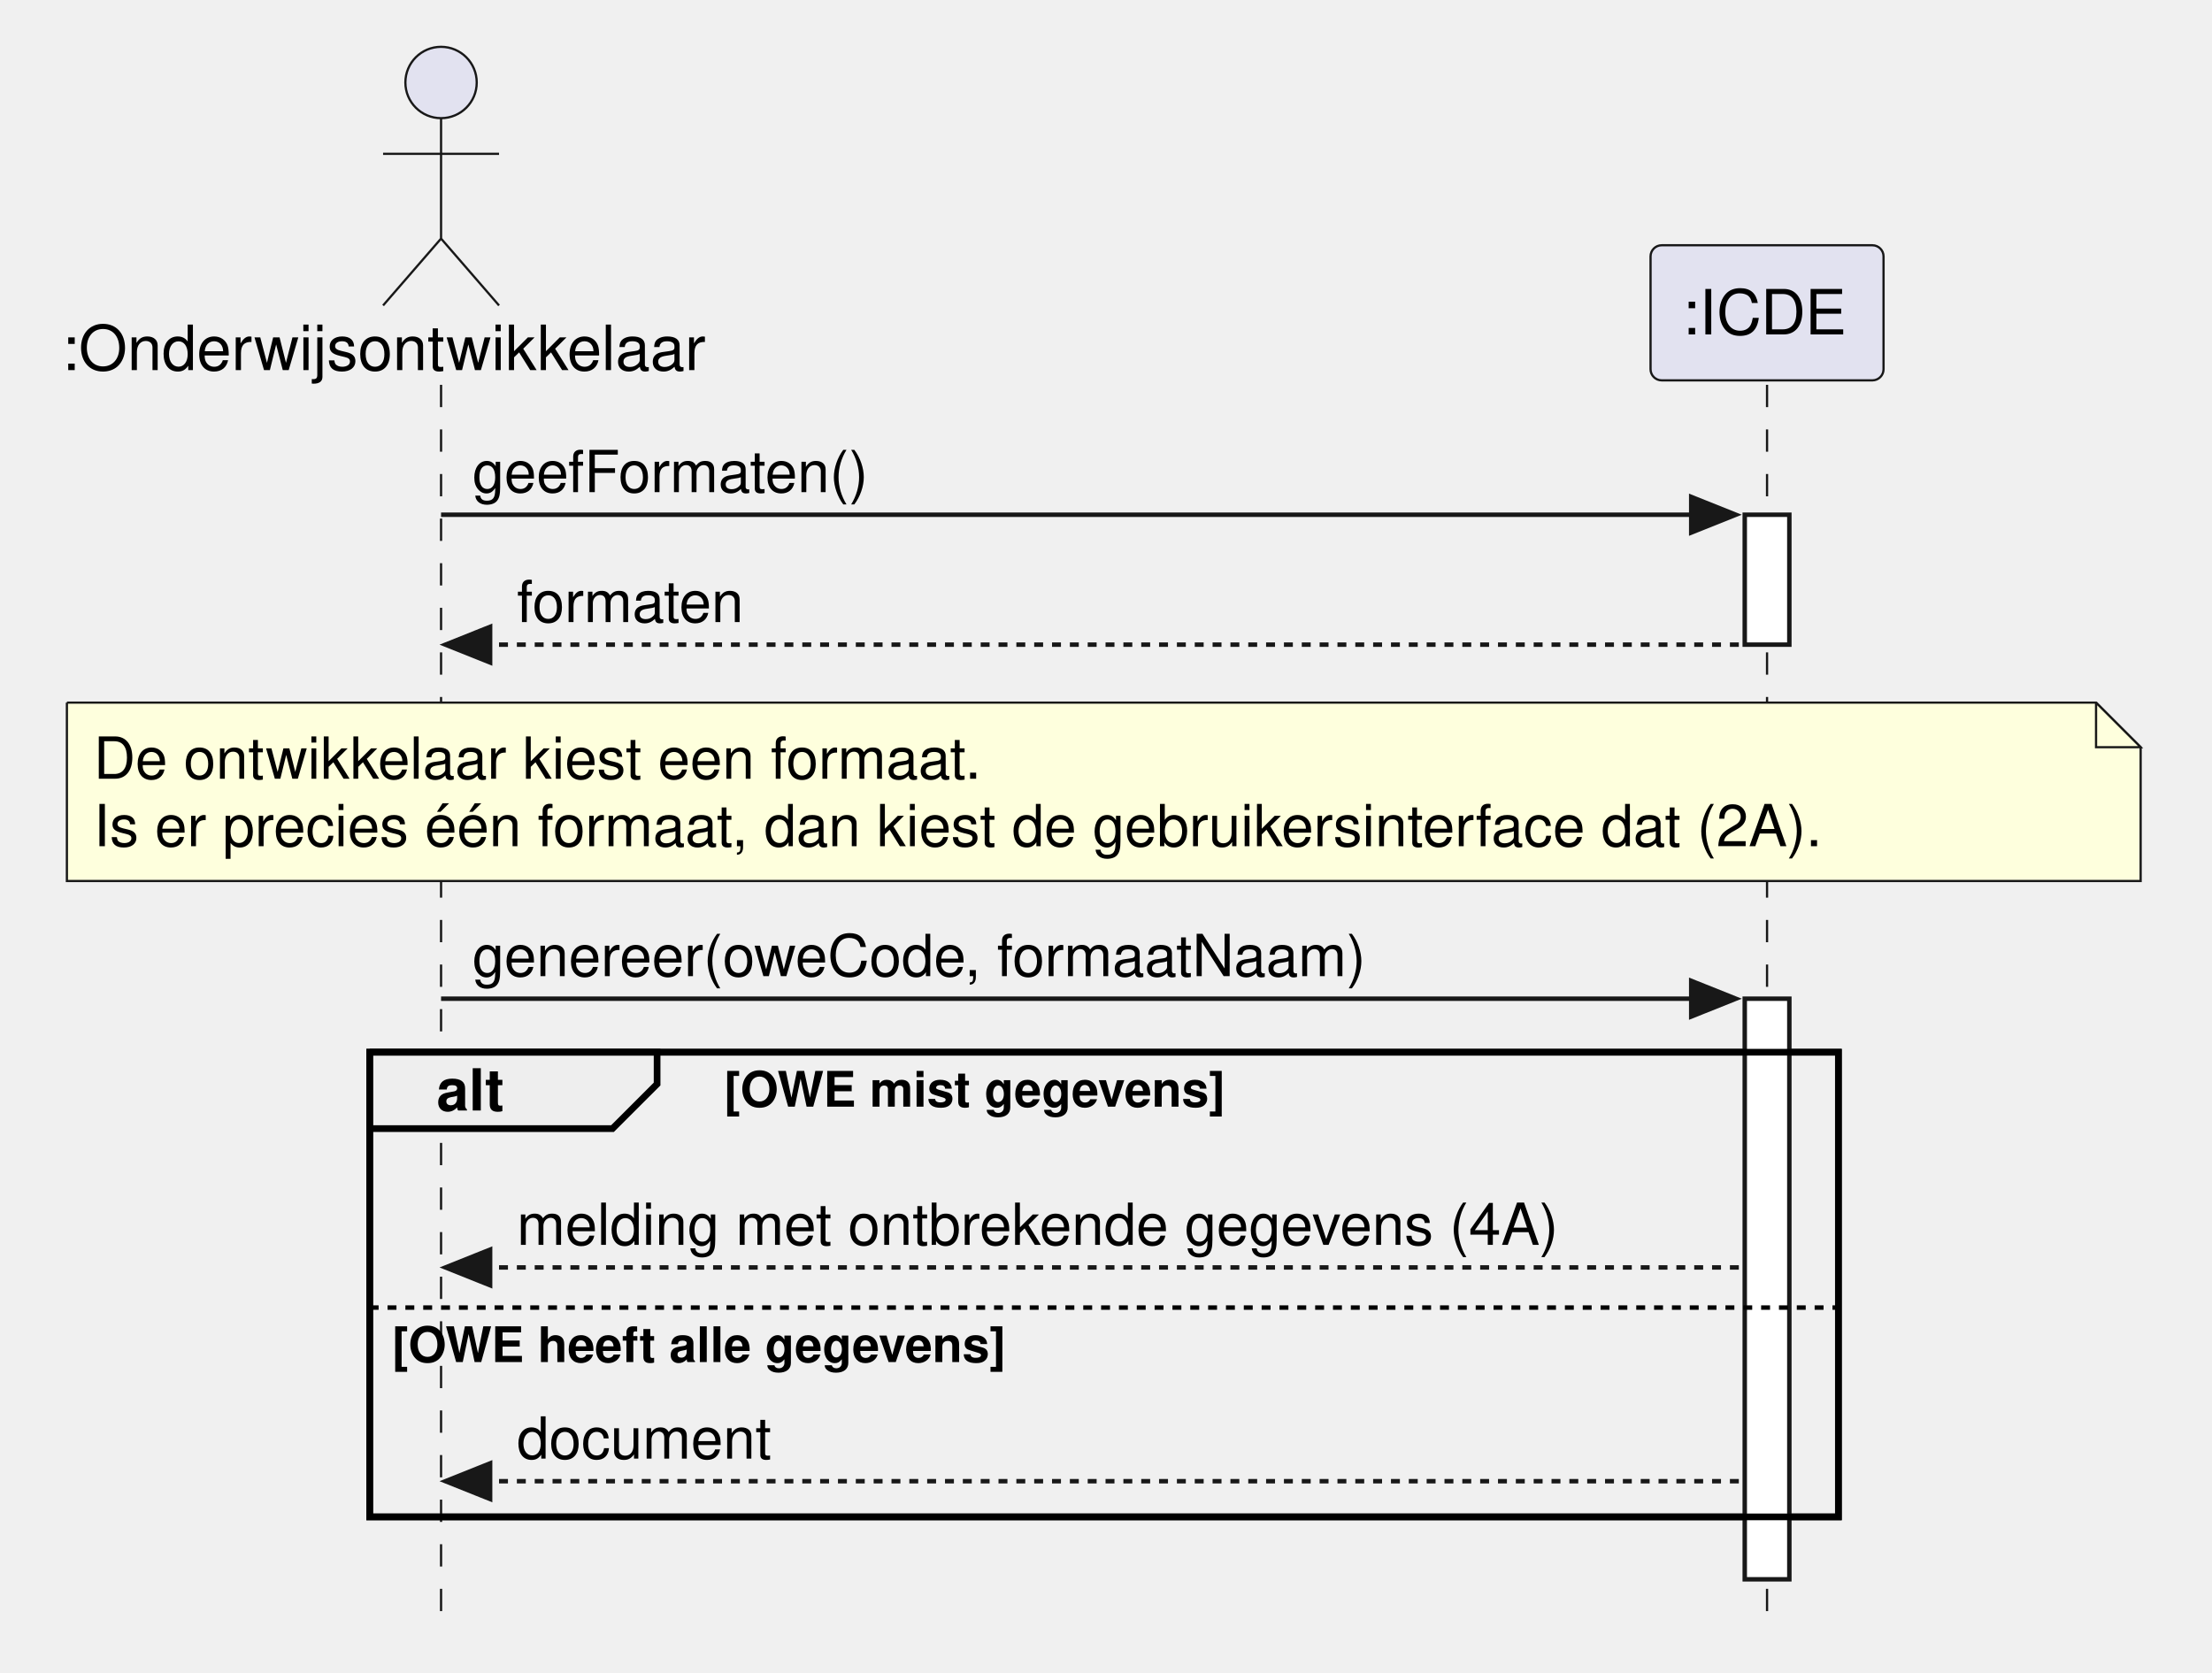
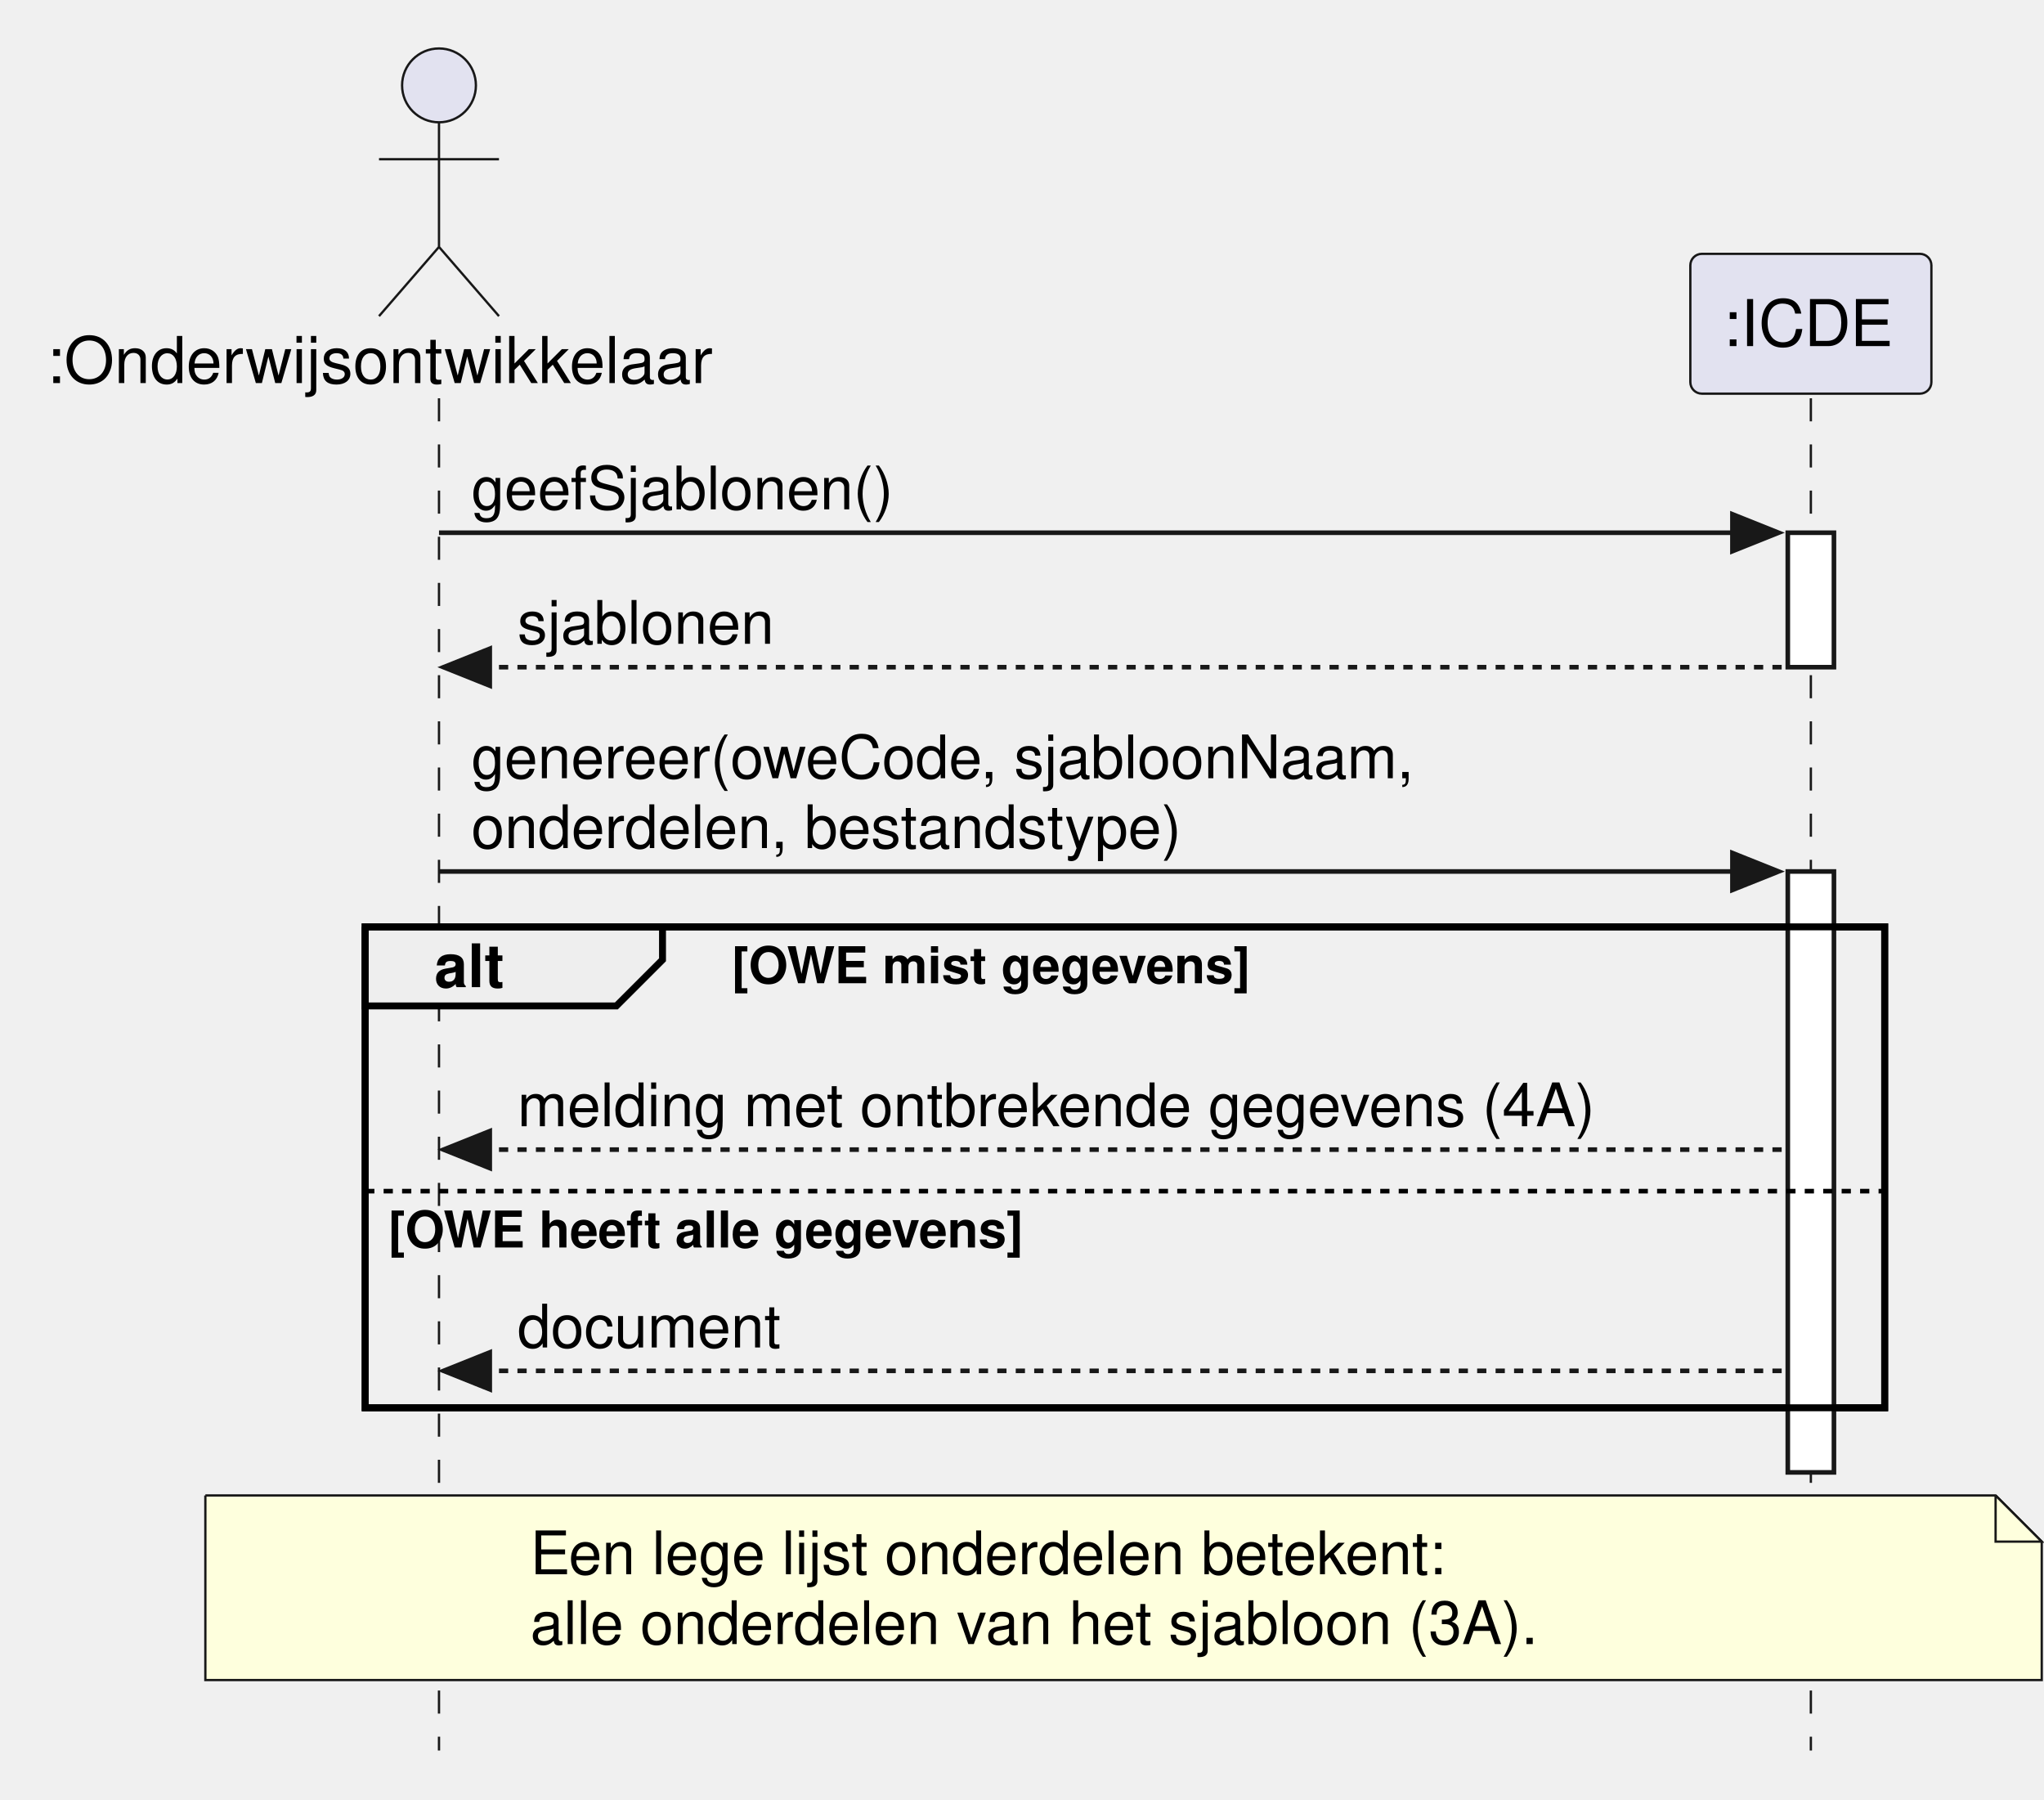
- <svg xmlns="http://www.w3.org/2000/svg" version="1.1" data-diagram-type="SEQUENCE" style="width:496px;height:375px;background:#FFFFFF;" width="496px" height="375px" viewBox="0 0 496 375" zoomAndPan="magnify" preserveAspectRatio="none" contentStyleType="text/css">
+ <svg xmlns="http://www.w3.org/2000/svg" version="1.1" data-diagram-type="SEQUENCE" style="width:443px;height:390px;background:#FFFFFF;" width="443px" height="390px" viewBox="0 0 443 390" zoomAndPan="magnify" preserveAspectRatio="none" contentStyleType="text/css">
  <defs />
  <g font-family="sans-serif" lengthAdjust="spacing">
-     <rect x="82.899" y="235.961" width="329.328" height="104.203" fill="none" style="stroke:#000;stroke-width:1.5;" />
+     <rect x="79.144" y="200.828" width="329.328" height="104.203" fill="none" style="stroke:#000;stroke-width:1.5;" />
    <g>
-       <rect x="95.399" y="86.297" width="8" height="277.867" fill="#000" fill-opacity="0" />
-       <line x1="98.899" y1="86.297" x2="98.899" y2="364.164" style="stroke:#181818;stroke-width:0.5;stroke-dasharray:5,5;" />
+       <rect x="91.644" y="86.297" width="8" height="293" fill="#000" fill-opacity="0" />
+       <line x1="95.144" y1="86.297" x2="95.144" y2="379.297" style="stroke:#181818;stroke-width:0.5;stroke-dasharray:5,5;" />
    </g>
    <g>
-       <rect x="392.727" y="86.297" width="8" height="277.867" fill="#000" fill-opacity="0" />
-       <line x1="396.227" y1="86.297" x2="396.227" y2="364.164" style="stroke:#181818;stroke-width:0.5;stroke-dasharray:5,5;" />
+       <rect x="388.972" y="86.297" width="8" height="293" fill="#000" fill-opacity="0" />
+       <line x1="392.472" y1="86.297" x2="392.472" y2="379.297" style="stroke:#181818;stroke-width:0.5;stroke-dasharray:5,5;" />
    </g>
    <g>
-       <rect x="391.227" y="115.43" width="10" height="29.133" fill="#FFF" style="stroke:#181818;stroke-width:1;" />
+       <rect x="387.472" y="115.43" width="10" height="29.133" fill="#FFF" style="stroke:#181818;stroke-width:1;" />
    </g>
    <g>
-       <rect x="391.227" y="223.961" width="10" height="130.203" fill="#FFF" style="stroke:#181818;stroke-width:1;" />
+       <rect x="387.472" y="188.828" width="10" height="130.203" fill="#FFF" style="stroke:#181818;stroke-width:1;" />
    </g>
-     <text x="13.755" y="82.995" fill="#000" font-size="14" textLength="164.288" font-family="Helvetica">:Onderwijsontwikkelaar</text>
-     <ellipse cx="98.899" cy="18.5" rx="8" ry="8" fill="#E2E2F0" style="stroke:#181818;stroke-width:0.5;" />
-     <path d="M98.899,26.5 L98.899,53.5 M85.899,34.5 L111.899,34.5 M98.899,53.5 L85.899,68.5 M98.899,53.5 L111.899,68.5" style="stroke:#181818;stroke-width:0.5;" fill="none" />
-     <rect x="370.104" y="55" width="52.247" height="30.297" fill="#E2E2F0" style="stroke:#181818;stroke-width:0.5;" rx="2.5" ry="2.5" />
-     <text x="377.104" y="74.995" fill="#000" font-size="14" textLength="38.247" font-family="Helvetica">:ICDE</text>
-     <polygon points="379.227,111.43,389.227,115.43,379.227,119.43" fill="#181818" style="stroke:#181818;stroke-width:1;stroke-linejoin:miter;stroke-miterlimit:10;" />
-     <line x1="98.899" y1="115.43" x2="385.227" y2="115.43" style="stroke:#181818;stroke-width:1;" />
-     <text x="105.899" y="110.364" fill="#000" font-size="13" textLength="101.708" font-family="Helvetica">geefFormaten()</text>
-     <polygon points="109.899,140.563,99.899,144.563,109.899,148.563" fill="#181818" style="stroke:#181818;stroke-width:1;stroke-linejoin:miter;stroke-miterlimit:10;" />
-     <line x1="103.899" y1="144.563" x2="390.227" y2="144.563" style="stroke:#181818;stroke-width:1;stroke-dasharray:2,2;" />
-     <text x="115.899" y="139.497" fill="#000" font-size="13" textLength="59.839" font-family="Helvetica">formaten</text>
-     <path d="M15,157.563 L15,197.563 L480,197.563 L480,167.563 L470,157.563 L15,157.563" style="stroke:#181818;stroke-width:0.5;" fill="#FEFFDD" />
-     <path d="M470,157.563 L470,167.563 L480,167.563 L470,157.563" style="stroke:#181818;stroke-width:0.5;" fill="#FEFFDD" />
-     <text x="21" y="174.629" fill="#000" font-size="13" textLength="228.96" font-family="Helvetica">De ontwikkelaar kiest een formaat.</text>
-     <text x="21" y="189.762" fill="#000" font-size="13" textLength="444.126" font-family="Helvetica">Is er precies één formaat, dan kiest de gebruikersinterface dat (2A).</text>
-     <polygon points="379.227,219.961,389.227,223.961,379.227,227.961" fill="#181818" style="stroke:#181818;stroke-width:1;stroke-linejoin:miter;stroke-miterlimit:10;" />
-     <line x1="98.899" y1="223.961" x2="385.227" y2="223.961" style="stroke:#181818;stroke-width:1;" />
-     <text x="105.899" y="218.895" fill="#000" font-size="13" textLength="227.335" font-family="Helvetica">genereer(oweCode, formaatNaam)</text>
-     <path d="M82.899,235.961 L147.342,235.961 L147.342,243.094 L137.342,253.094 L82.899,253.094 L82.899,235.961" style="stroke:#000;stroke-width:1.5;" fill="#EEE" />
-     <rect x="82.899" y="235.961" width="329.328" height="104.203" fill="none" style="stroke:#000;stroke-width:1.5;" />
-     <text x="97.899" y="249.028" fill="#000" font-size="13" textLength="19.443" font-weight="700" font-family="Helvetica">alt</text>
-     <text x="162.342" y="248.171" fill="#000" font-size="11" textLength="133.429" font-weight="700" font-family="Helvetica">[OWE mist gegevens]</text>
-     <polygon points="109.899,280.227,99.899,284.227,109.899,288.227" fill="#181818" style="stroke:#181818;stroke-width:1;stroke-linejoin:miter;stroke-miterlimit:10;" />
-     <line x1="103.899" y1="284.227" x2="390.227" y2="284.227" style="stroke:#181818;stroke-width:1;stroke-dasharray:2,2;" />
-     <text x="115.899" y="279.161" fill="#000" font-size="13" textLength="268.328" font-family="Helvetica">melding met ontbrekende gegevens (4A)</text>
-     <line x1="82.899" y1="293.227" x2="412.227" y2="293.227" style="stroke:#000;stroke-width:1;stroke-dasharray:2,2;" />
-     <text x="87.899" y="305.437" fill="#000" font-size="11" textLength="165.44" font-weight="700" font-family="Helvetica">[OWE heeft alle gegevens]</text>
-     <polygon points="109.899,328.164,99.899,332.164,109.899,336.164" fill="#181818" style="stroke:#181818;stroke-width:1;stroke-linejoin:miter;stroke-miterlimit:10;" />
-     <line x1="103.899" y1="332.164" x2="390.227" y2="332.164" style="stroke:#181818;stroke-width:1;stroke-dasharray:2,2;" />
-     <text x="115.899" y="327.098" fill="#000" font-size="13" textLength="65.59" font-family="Helvetica">document</text>
+     <text x="10" y="82.995" fill="#000" font-size="14" textLength="164.288" font-family="Helvetica">:Onderwijsontwikkelaar</text>
+     <ellipse cx="95.144" cy="18.5" rx="8" ry="8" fill="#E2E2F0" style="stroke:#181818;stroke-width:0.5;" />
+     <path d="M95.144,26.5 L95.144,53.5 M82.144,34.5 L108.144,34.5 M95.144,53.5 L82.144,68.5 M95.144,53.5 L108.144,68.5" style="stroke:#181818;stroke-width:0.5;" fill="none" />
+     <rect x="366.349" y="55" width="52.247" height="30.297" fill="#E2E2F0" style="stroke:#181818;stroke-width:0.5;" rx="2.5" ry="2.5" />
+     <text x="373.349" y="74.995" fill="#000" font-size="14" textLength="38.247" font-family="Helvetica">:ICDE</text>
+     <polygon points="375.472,111.43,385.472,115.43,375.472,119.43" fill="#181818" style="stroke:#181818;stroke-width:1;stroke-linejoin:miter;stroke-miterlimit:10;" />
+     <line x1="95.144" y1="115.43" x2="381.472" y2="115.43" style="stroke:#181818;stroke-width:1;" />
+     <text x="102.144" y="110.364" fill="#000" font-size="13" textLength="103.092" font-family="Helvetica">geefSjablonen()</text>
+     <polygon points="106.144,140.563,96.144,144.563,106.144,148.563" fill="#181818" style="stroke:#181818;stroke-width:1;stroke-linejoin:miter;stroke-miterlimit:10;" />
+     <line x1="100.144" y1="144.563" x2="386.472" y2="144.563" style="stroke:#181818;stroke-width:1;stroke-dasharray:2,2;" />
+     <text x="112.144" y="139.497" fill="#000" font-size="13" textLength="62.645" font-family="Helvetica">sjablonen</text>
+     <polygon points="375.472,184.828,385.472,188.828,375.472,192.828" fill="#181818" style="stroke:#181818;stroke-width:1;stroke-linejoin:miter;stroke-miterlimit:10;" />
+     <line x1="95.144" y1="188.828" x2="381.472" y2="188.828" style="stroke:#181818;stroke-width:1;" />
+     <text x="102.144" y="168.629" fill="#000" font-size="13" textLength="229.188" font-family="Helvetica">genereer(oweCode, sjabloonNaam,</text>
+     <text x="102.144" y="183.762" fill="#000" font-size="13" textLength="175.614" font-family="Helvetica">onderdelen, bestandstype)</text>
+     <path d="M79.144,200.828 L143.587,200.828 L143.587,207.961 L133.587,217.961 L79.144,217.961 L79.144,200.828" style="stroke:#000;stroke-width:1.5;" fill="#EEE" />
+     <rect x="79.144" y="200.828" width="329.328" height="104.203" fill="none" style="stroke:#000;stroke-width:1.5;" />
+     <text x="94.144" y="213.895" fill="#000" font-size="13" textLength="19.443" font-weight="700" font-family="Helvetica">alt</text>
+     <text x="158.587" y="213.039" fill="#000" font-size="11" textLength="133.429" font-weight="700" font-family="Helvetica">[OWE mist gegevens]</text>
+     <polygon points="106.144,245.094,96.144,249.094,106.144,253.094" fill="#181818" style="stroke:#181818;stroke-width:1;stroke-linejoin:miter;stroke-miterlimit:10;" />
+     <line x1="100.144" y1="249.094" x2="386.472" y2="249.094" style="stroke:#181818;stroke-width:1;stroke-dasharray:2,2;" />
+     <text x="112.144" y="244.028" fill="#000" font-size="13" textLength="268.328" font-family="Helvetica">melding met ontbrekende gegevens (4A)</text>
+     <line x1="79.144" y1="258.094" x2="408.472" y2="258.094" style="stroke:#000;stroke-width:1;stroke-dasharray:2,2;" />
+     <text x="84.144" y="270.304" fill="#000" font-size="11" textLength="165.44" font-weight="700" font-family="Helvetica">[OWE heeft alle gegevens]</text>
+     <polygon points="106.144,293.031,96.144,297.031,106.144,301.031" fill="#181818" style="stroke:#181818;stroke-width:1;stroke-linejoin:miter;stroke-miterlimit:10;" />
+     <line x1="100.144" y1="297.031" x2="386.472" y2="297.031" style="stroke:#181818;stroke-width:1;stroke-dasharray:2,2;" />
+     <text x="112.144" y="291.965" fill="#000" font-size="13" textLength="65.59" font-family="Helvetica">document</text>
+     <path d="M44.51,324.031 L44.51,364.031 L442.51,364.031 L442.51,334.031 L432.51,324.031 L44.51,324.031" style="stroke:#181818;stroke-width:0.5;" fill="#FEFFDD" />
+     <path d="M432.51,324.031 L432.51,334.031 L442.51,334.031 L432.51,324.031" style="stroke:#181818;stroke-width:0.5;" fill="#FEFFDD" />
+     <text x="114.923" y="341.098" fill="#000" font-size="13" textLength="228.021" font-family="Helvetica">Een lege lijst onderdelen betekent:</text>
+     <text x="114.923" y="356.231" fill="#000" font-size="13" textLength="248.771" font-family="Helvetica">alle onderdelen van het sjabloon (3A).</text>
  </g>
</svg>
